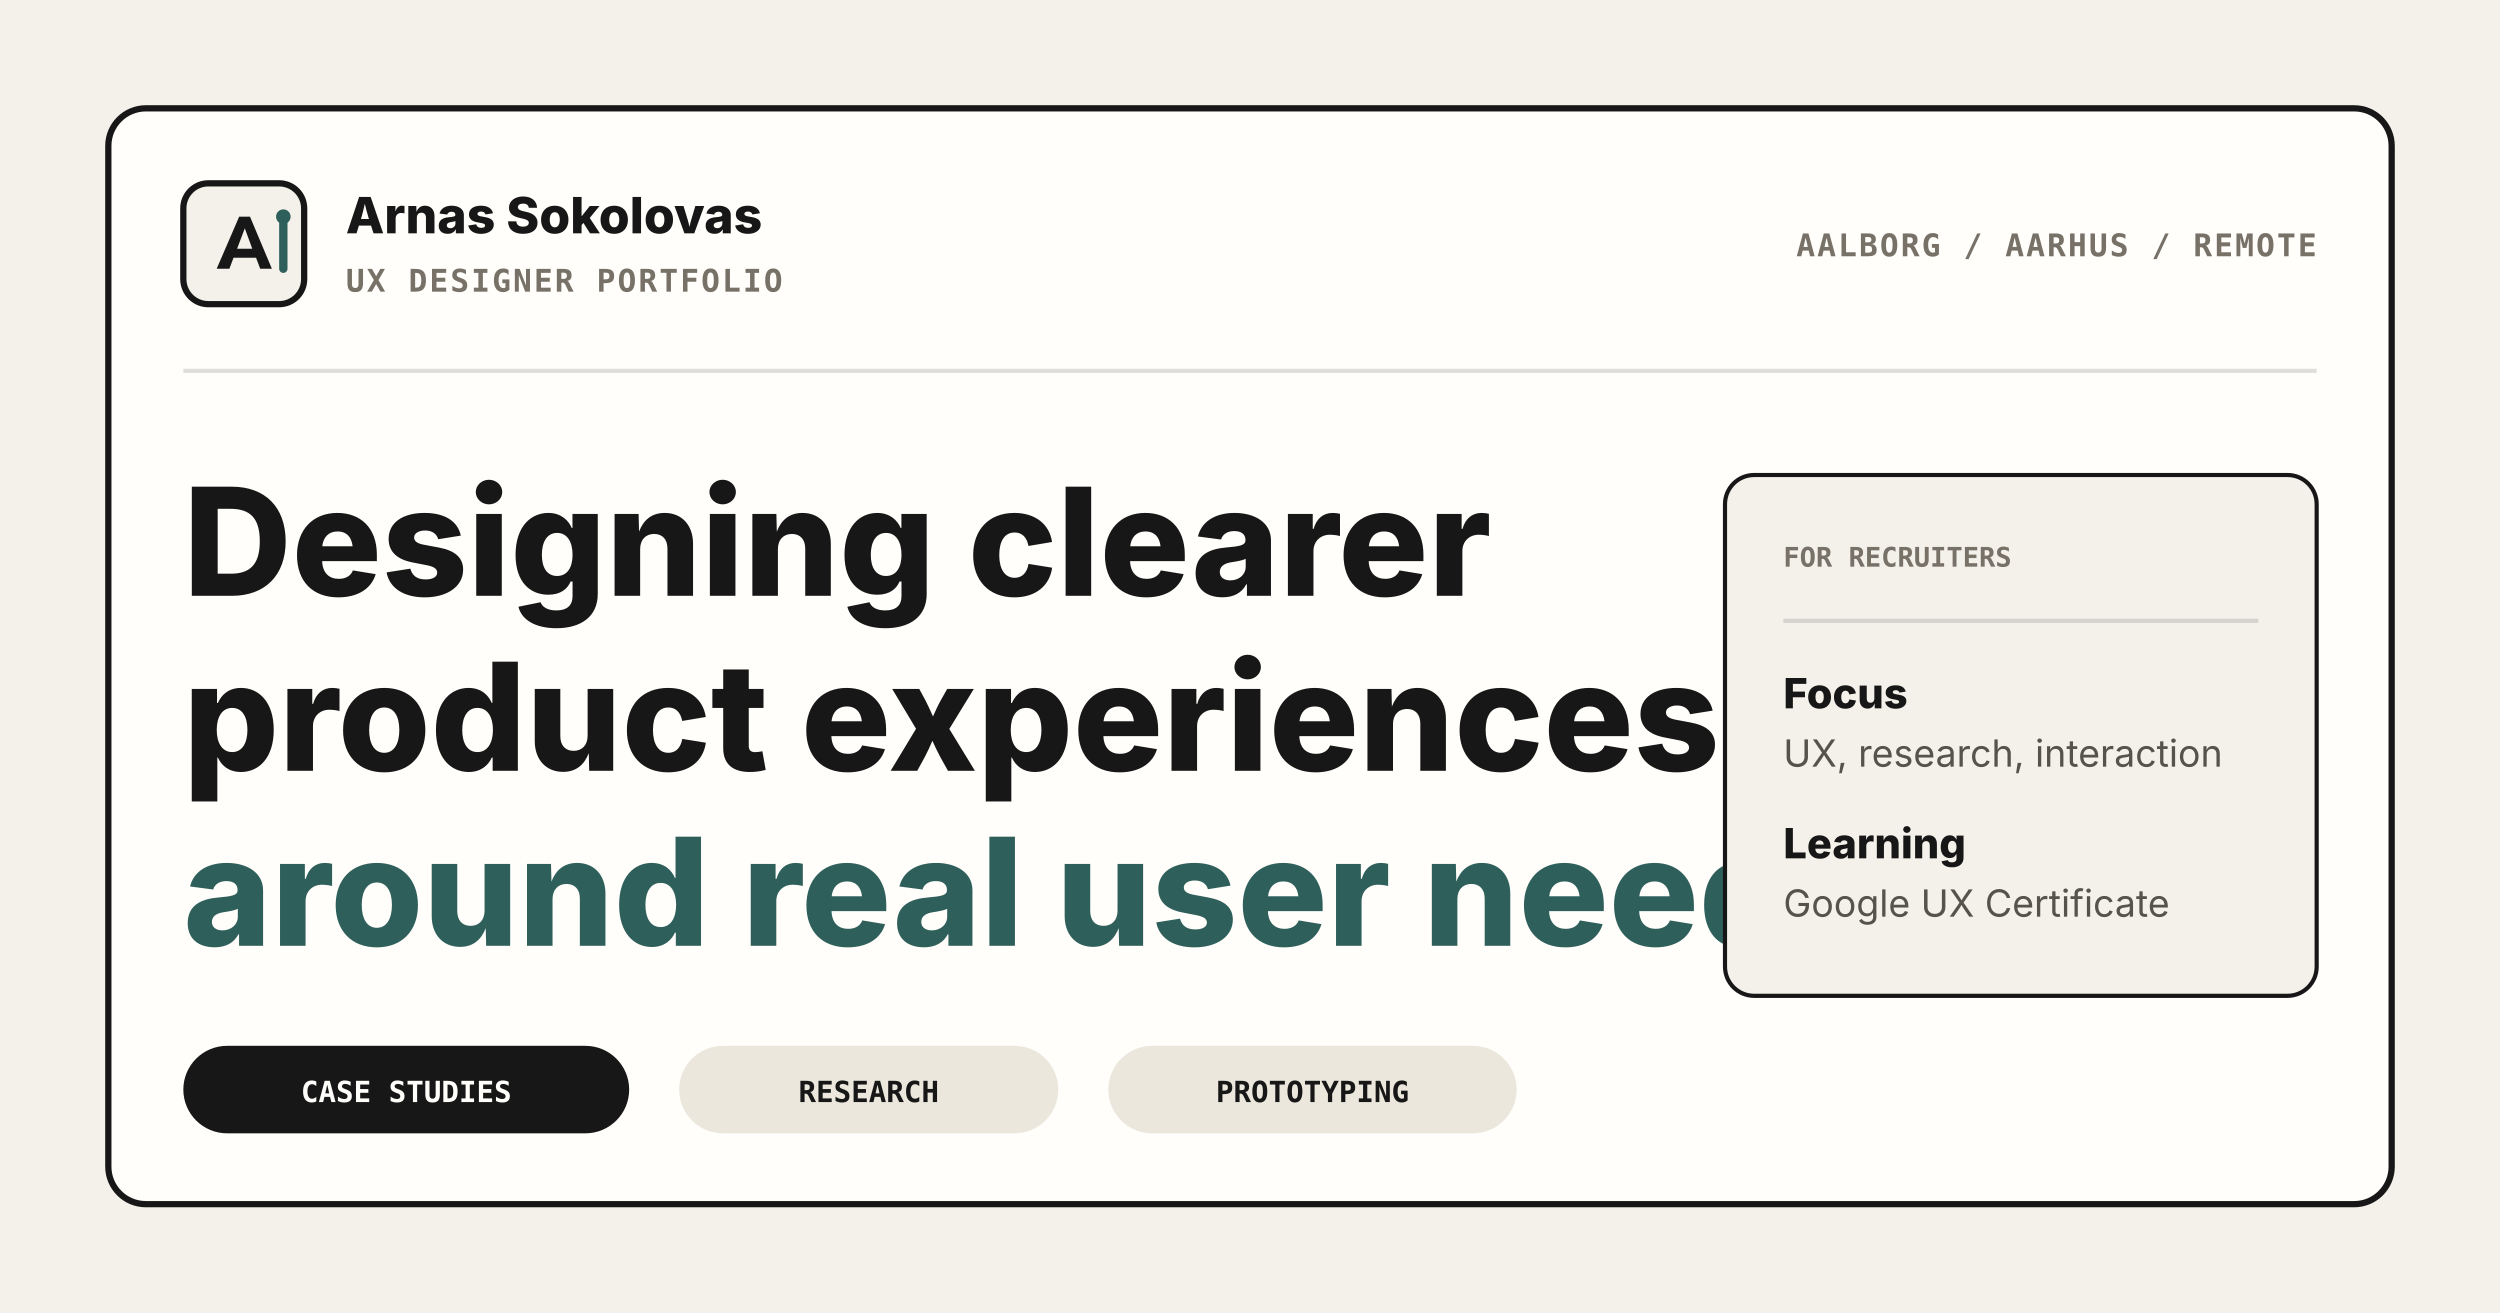
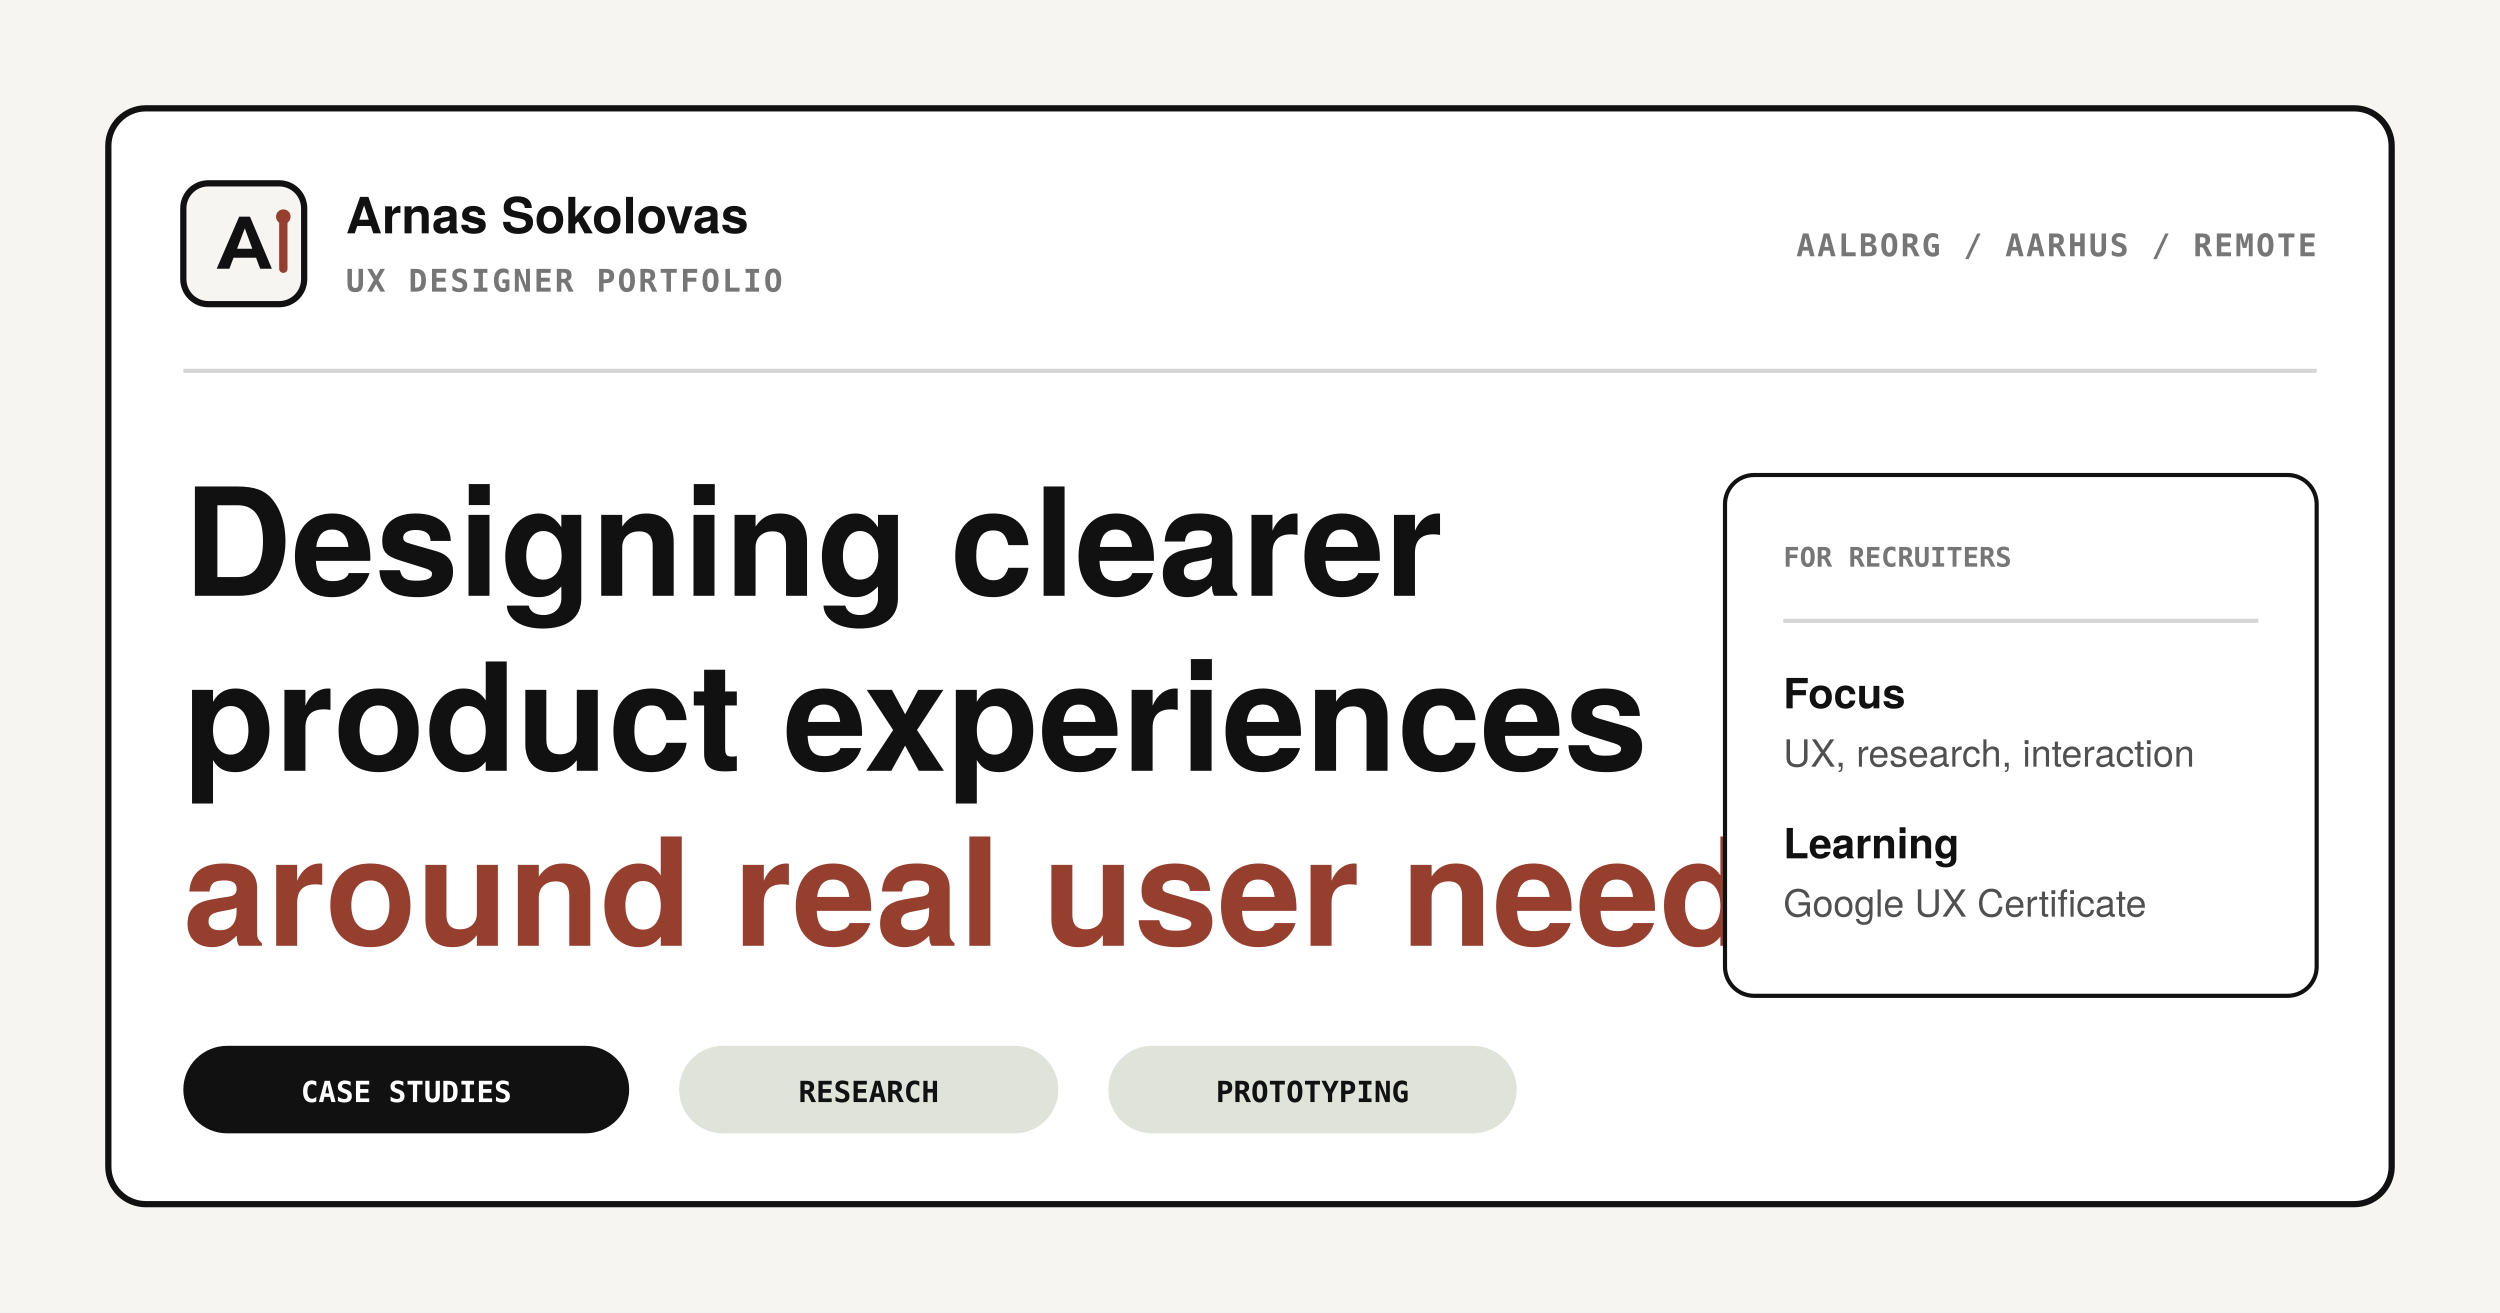
<svg xmlns="http://www.w3.org/2000/svg" viewBox="0 0 1200 630" role="img" aria-label="Arnas Sokolovas UX designer portfolio preview">
-   <rect width="1200" height="630" fill="#F4F1EA" />
-   <rect x="52" y="52" width="1096" height="526" rx="18" fill="#FFFEFA" stroke="#171717" stroke-width="3" />
-   <rect x="88" y="88" width="58" height="58" rx="12" fill="#F4F1EA" stroke="#171717" stroke-width="3" />
-   <path d="M104 129L114.8 104H120L130.5 129H124.9L122.9 123.7H112.1L110.1 129H104ZM113.8 119.4H121.1L117.5 109.6L113.8 119.4Z" fill="#171717" />
-   <path d="M136 104V129" stroke="#2F5F5B" stroke-width="4" stroke-linecap="round" />
-   <circle cx="136" cy="104" r="3.5" fill="#2F5F5B" />
-   <text x="166" y="112" fill="#171717" font-family="Inter, Arial, sans-serif" font-size="24" font-weight="800">Arnas Sokolovas</text>
-   <text x="166" y="140" fill="#777168" font-family="DM Mono, Consolas, monospace" font-size="15" font-weight="700" letter-spacing="1">UX DESIGNER PORTFOLIO</text>
-   <text x="1112" y="123" text-anchor="end" fill="#777168" font-family="DM Mono, Consolas, monospace" font-size="15" font-weight="700" letter-spacing="1">AALBORG / AARHUS / REMOTE</text>
-   <path d="M88 178H1112" stroke="#171717" stroke-opacity=".14" stroke-width="2" />
-   <text x="88" y="286" fill="#171717" font-family="Inter, Arial, sans-serif" font-size="72" font-weight="800">Designing clearer</text>
-   <text x="88" y="370" fill="#171717" font-family="Inter, Arial, sans-serif" font-size="72" font-weight="800">product experiences</text>
-   <text x="88" y="454" fill="#2F5F5B" font-family="Inter, Arial, sans-serif" font-size="72" font-weight="800">around real user needs.</text>
-   <rect x="88" y="502" width="214" height="42" rx="21" fill="#171717" />
-   <text x="195" y="529" text-anchor="middle" fill="#FFFEFA" font-family="DM Mono, Consolas, monospace" font-size="14" font-weight="700">CASE STUDIES</text>
-   <rect x="326" y="502" width="182" height="42" rx="21" fill="#EBE7DD" />
-   <text x="417" y="529" text-anchor="middle" fill="#171717" font-family="DM Mono, Consolas, monospace" font-size="14" font-weight="700">RESEARCH</text>
-   <rect x="532" y="502" width="196" height="42" rx="21" fill="#EBE7DD" />
-   <text x="630" y="529" text-anchor="middle" fill="#171717" font-family="DM Mono, Consolas, monospace" font-size="14" font-weight="700">PROTOTYPING</text>
+   <rect width="1200" height="630" fill="#F6F5F2" />
+   <rect x="52" y="52" width="1096" height="526" rx="18" fill="#FFFFFF" stroke="#111111" stroke-width="3" />
+   <rect x="88" y="88" width="58" height="58" rx="12" fill="#F6F5F2" stroke="#111111" stroke-width="3" />
+   <path d="M104 129L114.8 104H120L130.5 129H124.9L122.9 123.7H112.1L110.1 129H104ZM113.8 119.4H121.1L117.5 109.6L113.8 119.4Z" fill="#111111" />
+   <path d="M136 104V129" stroke="#963F2F" stroke-width="4" stroke-linecap="round" />
+   <circle cx="136" cy="104" r="3.5" fill="#963F2F" />
+   <text x="166" y="112" fill="#111111" font-family="Plus Jakarta Sans, Helvetica Neue, sans-serif" font-size="24" font-weight="800">Arnas Sokolovas</text>
+   <text x="166" y="140" fill="#767676" font-family="Space Mono, monospace" font-size="15" font-weight="700" letter-spacing="1">UX DESIGNER PORTFOLIO</text>
+   <text x="1112" y="123" text-anchor="end" fill="#767676" font-family="Space Mono, monospace" font-size="15" font-weight="700" letter-spacing="1">AALBORG / AARHUS / REMOTE</text>
+   <path d="M88 178H1112" stroke="#111111" stroke-opacity=".17" stroke-width="2" />
+   <text x="88" y="286" fill="#111111" font-family="Plus Jakarta Sans, Helvetica Neue, sans-serif" font-size="72" font-weight="800">Designing clearer</text>
+   <text x="88" y="370" fill="#111111" font-family="Plus Jakarta Sans, Helvetica Neue, sans-serif" font-size="72" font-weight="800">product experiences</text>
+   <text x="88" y="454" fill="#963F2F" font-family="Plus Jakarta Sans, Helvetica Neue, sans-serif" font-size="72" font-weight="800">around real user needs.</text>
+   <rect x="88" y="502" width="214" height="42" rx="21" fill="#111111" />
+   <text x="195" y="529" text-anchor="middle" fill="#FFFFFF" font-family="Space Mono, monospace" font-size="14" font-weight="700">CASE STUDIES</text>
+   <rect x="326" y="502" width="182" height="42" rx="21" fill="#DFE3DA" />
+   <text x="417" y="529" text-anchor="middle" fill="#111111" font-family="Space Mono, monospace" font-size="14" font-weight="700">RESEARCH</text>
+   <rect x="532" y="502" width="196" height="42" rx="21" fill="#DFE3DA" />
+   <text x="630" y="529" text-anchor="middle" fill="#111111" font-family="Space Mono, monospace" font-size="14" font-weight="700">PROTOTYPING</text>
  <g transform="translate(828 228)">
-     <rect width="284" height="250" rx="14" fill="#F4F1EA" stroke="#171717" stroke-width="2" />
-     <text x="28" y="44" fill="#777168" font-family="DM Mono, Consolas, monospace" font-size="13" font-weight="700">FOR RECRUITERS</text>
-     <path d="M28 70H256" stroke="#171717" stroke-opacity=".14" stroke-width="2" />
-     <text x="28" y="112" fill="#171717" font-family="Inter, Arial, sans-serif" font-size="20" font-weight="800">Focus</text>
-     <text x="28" y="140" fill="#56534C" font-family="Inter, Arial, sans-serif" font-size="18">UX, research, interaction</text>
-     <text x="28" y="184" fill="#171717" font-family="Inter, Arial, sans-serif" font-size="20" font-weight="800">Learning</text>
-     <text x="28" y="212" fill="#56534C" font-family="Inter, Arial, sans-serif" font-size="18">Google UX Certificate</text>
+     <rect width="284" height="250" rx="14" fill="#FFFFFF" stroke="#111111" stroke-width="2" />
+     <text x="28" y="44" fill="#767676" font-family="Space Mono, monospace" font-size="13" font-weight="700">FOR RECRUITERS</text>
+     <path d="M28 70H256" stroke="#111111" stroke-opacity=".17" stroke-width="2" />
+     <text x="28" y="112" fill="#111111" font-family="Plus Jakarta Sans, Helvetica Neue, sans-serif" font-size="20" font-weight="800">Focus</text>
+     <text x="28" y="140" fill="#505050" font-family="Plus Jakarta Sans, Helvetica Neue, sans-serif" font-size="18">UX, research, interaction</text>
+     <text x="28" y="184" fill="#111111" font-family="Plus Jakarta Sans, Helvetica Neue, sans-serif" font-size="20" font-weight="800">Learning</text>
+     <text x="28" y="212" fill="#505050" font-family="Plus Jakarta Sans, Helvetica Neue, sans-serif" font-size="18">Google UX Certificate</text>
  </g>
</svg>
